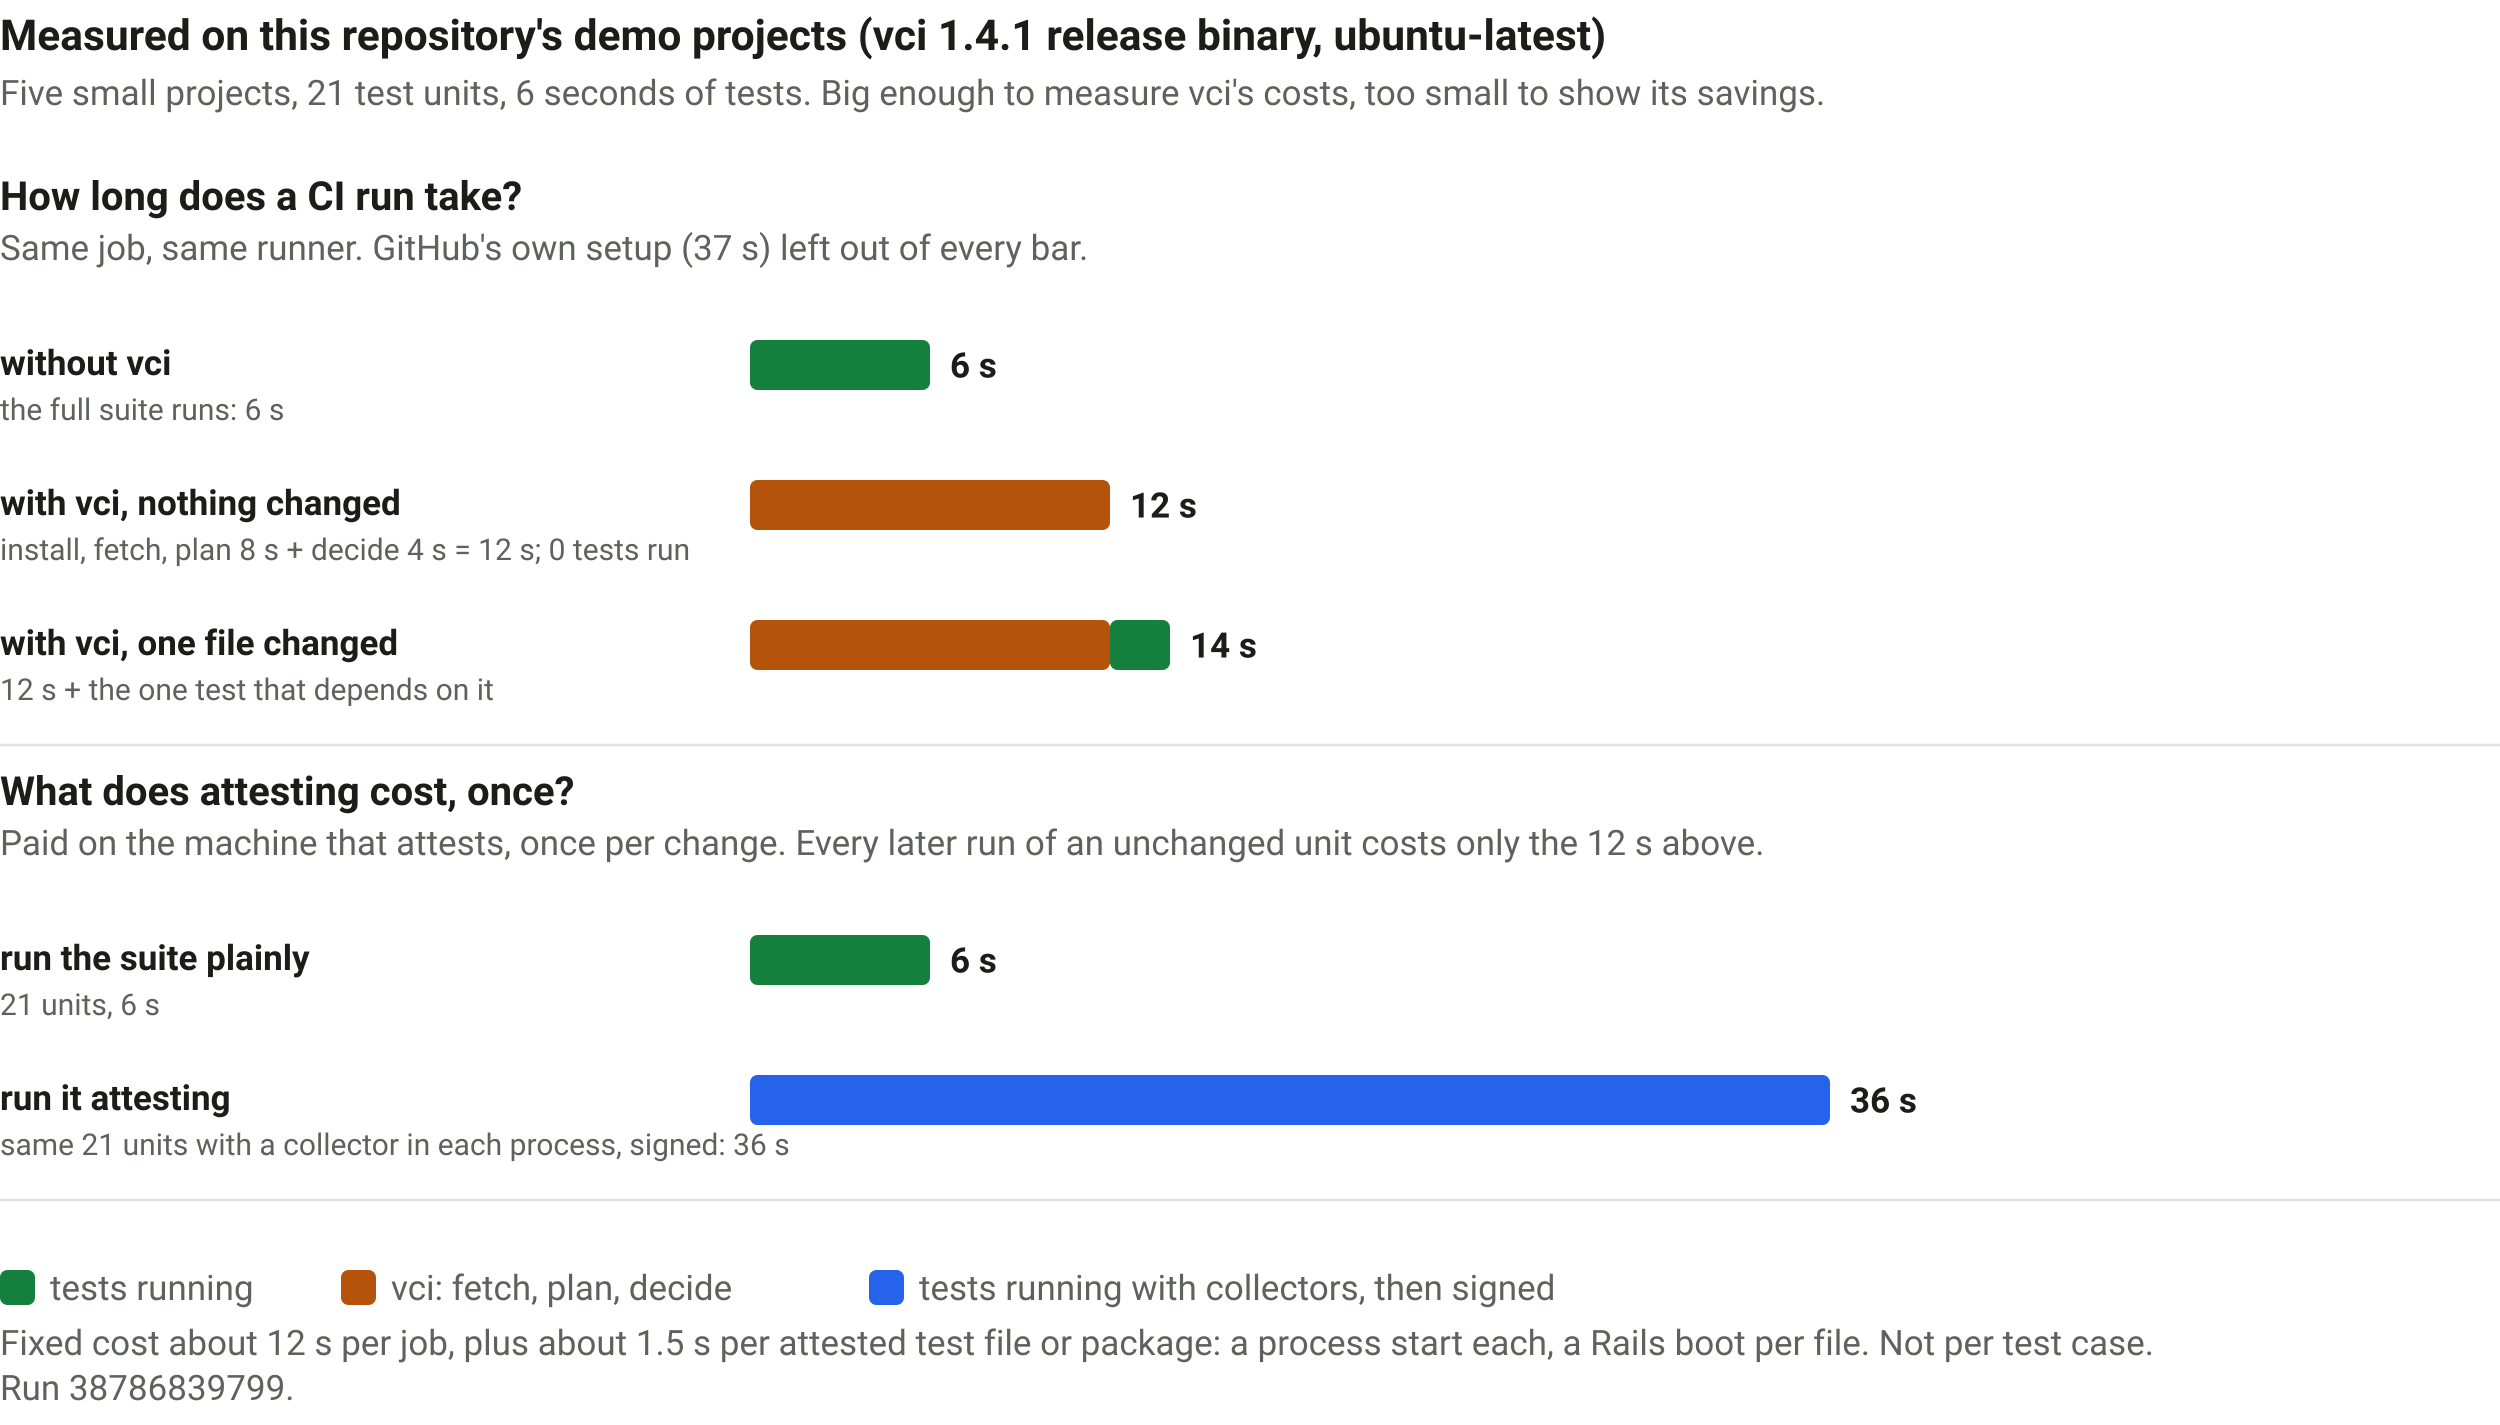
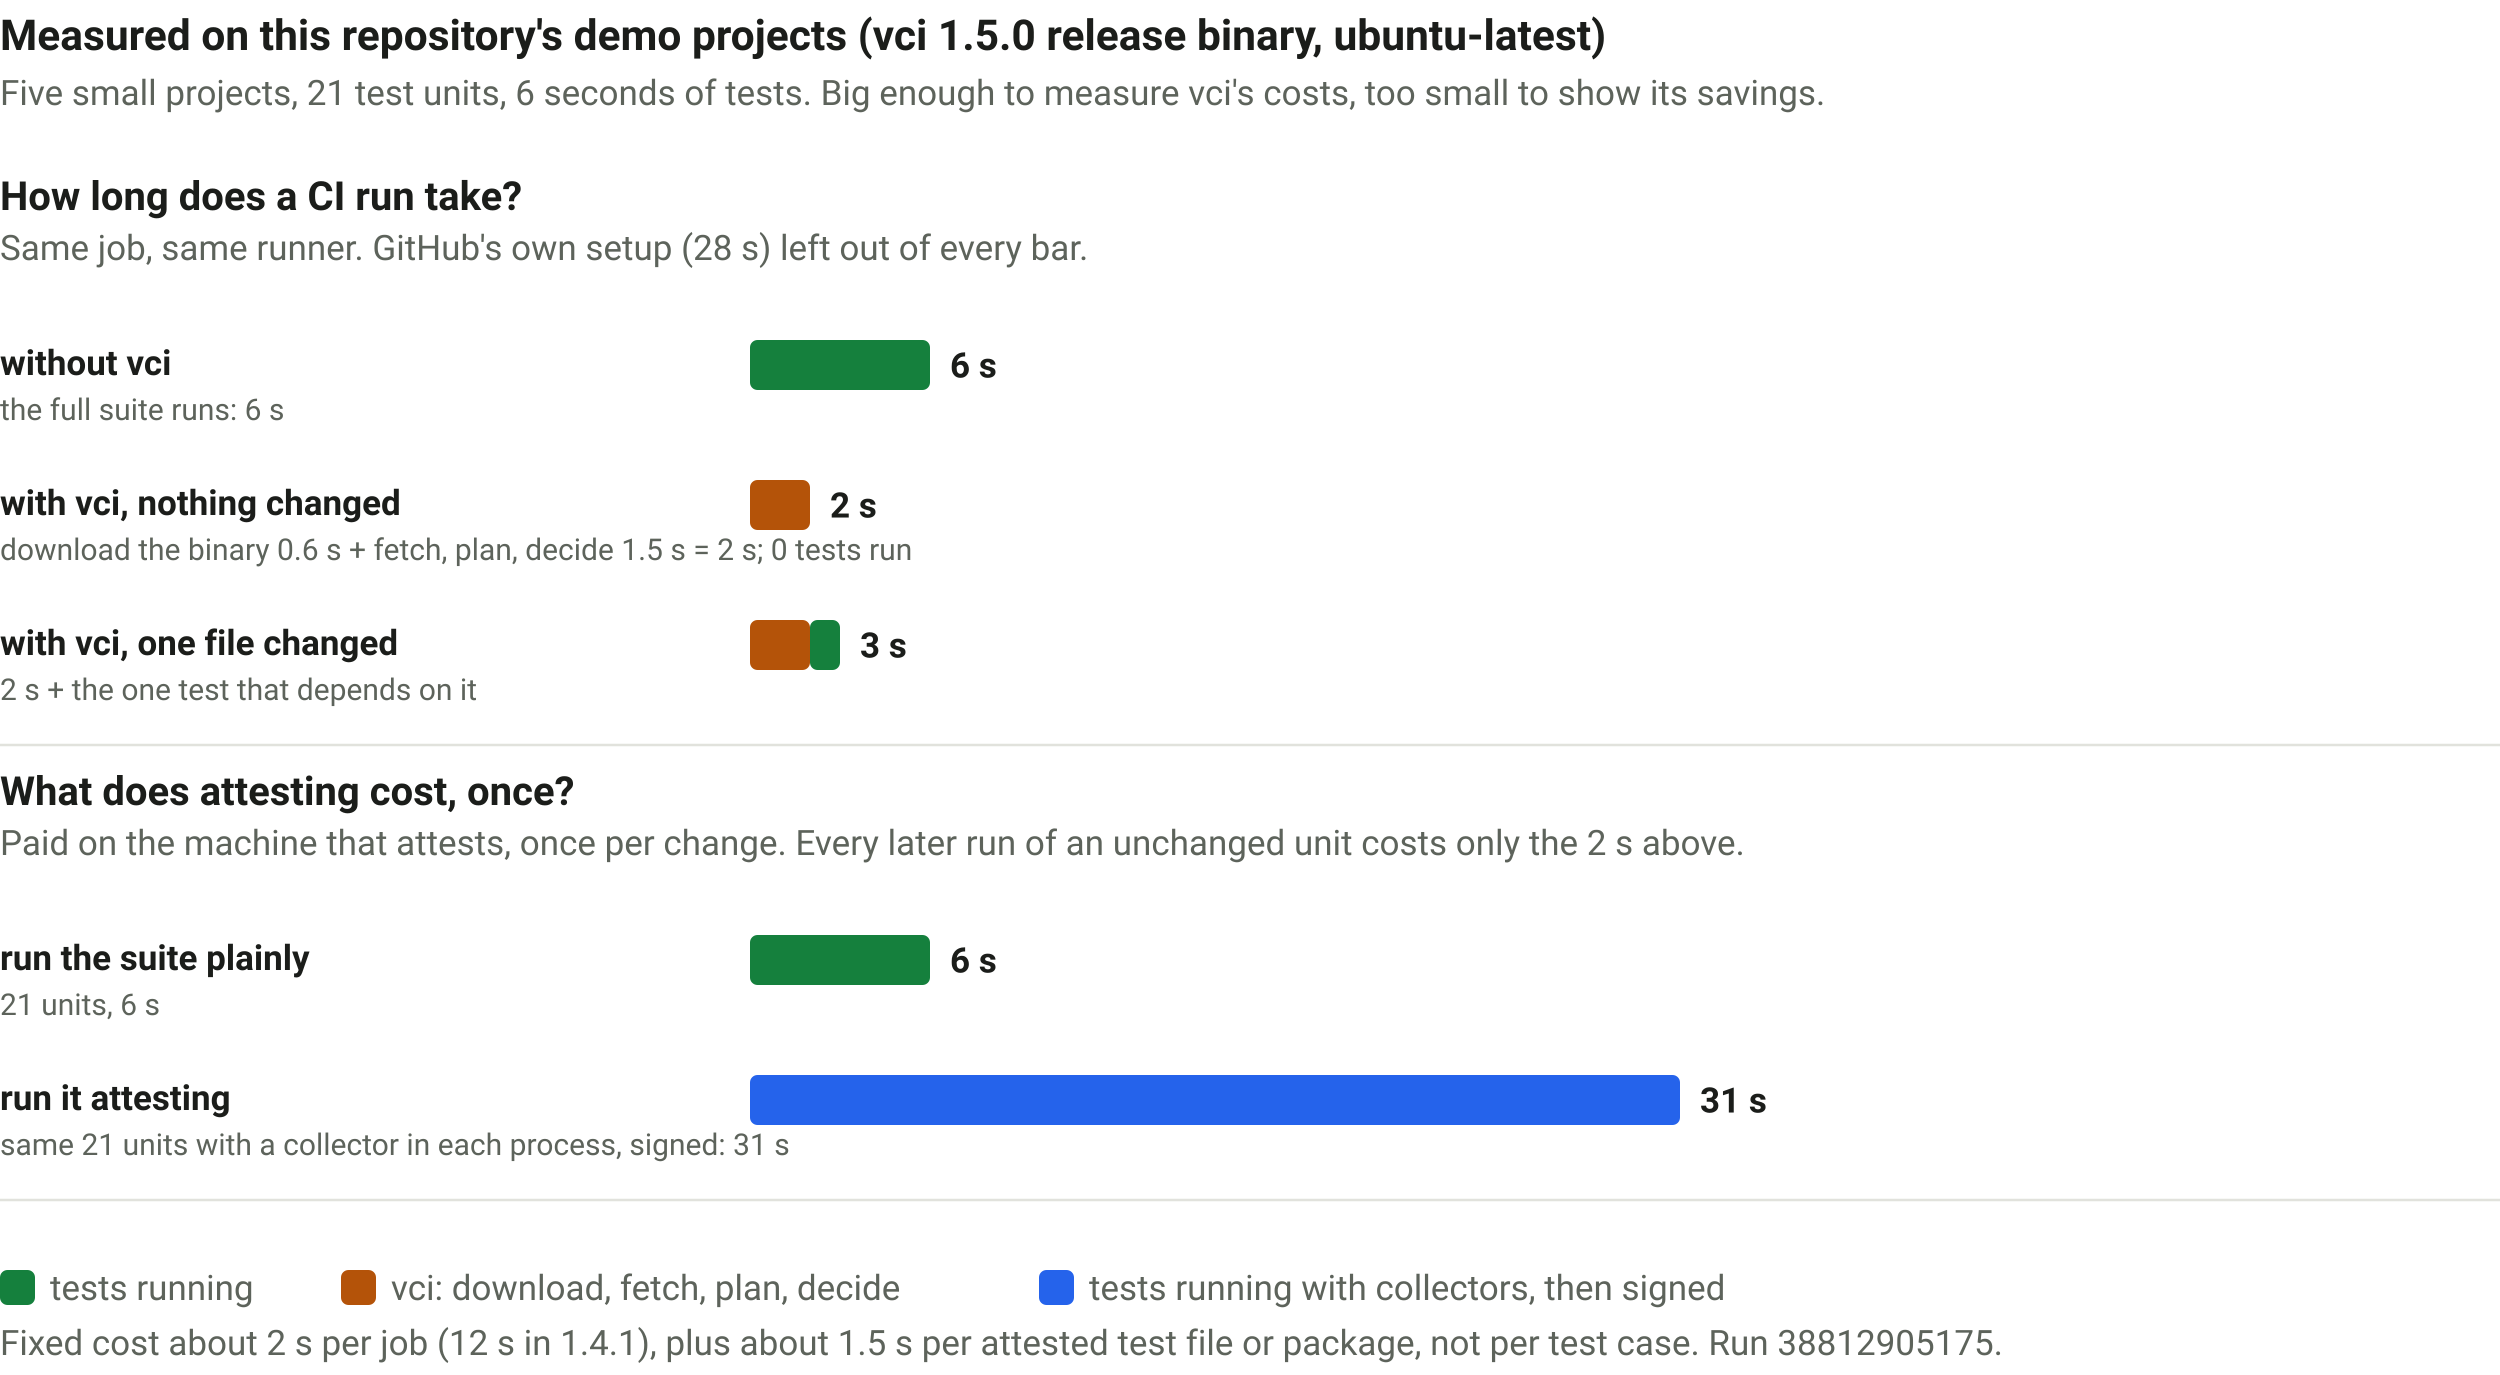
- <svg xmlns="http://www.w3.org/2000/svg" viewBox="0 0 1000 570" font-family="ui-sans-serif, system-ui, -apple-system, Segoe UI, Roboto, sans-serif" font-size="14">
+ <svg xmlns="http://www.w3.org/2000/svg" viewBox="0 0 1000 550" font-family="ui-sans-serif, system-ui, -apple-system, Segoe UI, Roboto, sans-serif" font-size="14">
  <style>.t{fill:#1b1d1a}.m{fill:#5d635b}.plain{fill:#15803d}.ovh{fill:#b45309}.attest{fill:#2563eb}.v{fill:#1b1d1a;font-weight:650}.g{stroke:#e1e2dc}@media (prefers-color-scheme:dark){.t{fill:#e6e9e4}.m{fill:#9aa298}.plain{fill:#4ade80}.ovh{fill:#fbbf63}.attest{fill:#60a5fa}.v{fill:#e6e9e4}.g{stroke:#262b29}}</style>
-   <text class="t" x="0" y="20" font-size="17" font-weight="650">Measured on this repository's demo projects (vci 1.4.1 release binary, ubuntu-latest)</text>
+   <text class="t" x="0" y="20" font-size="17" font-weight="650">Measured on this repository's demo projects (vci 1.5.0 release binary, ubuntu-latest)</text>
  <text class="m" x="0" y="42">Five small projects, 21 test units, 6 seconds of tests. Big enough to measure vci's costs, too small to show its savings.</text>
  <text class="t" x="0" y="84" font-size="16" font-weight="650">How long does a CI run take?</text>
-   <text class="m" x="0" y="104">Same job, same runner. GitHub's own setup (37 s) left out of every bar.</text>
+   <text class="m" x="0" y="104">Same job, same runner. GitHub's own setup (28 s) left out of every bar.</text>
  <text class="t" x="0" y="150" font-weight="600">without vci</text>
  <text class="m" x="0" y="168" font-size="12">the full suite runs: 6 s</text>
  <rect class="plain" x="300.0" y="136" width="72.0" height="20" rx="3" />
  <text class="v" x="380.0" y="151">6 s</text>
  <text class="t" x="0" y="206" font-weight="600">with vci, nothing changed</text>
-   <text class="m" x="0" y="224" font-size="12">install, fetch, plan 8 s + decide 4 s = 12 s; 0 tests run</text>
-   <rect class="ovh" x="300.0" y="192" width="144.0" height="20" rx="3" />
-   <text class="v" x="452.0" y="207">12 s</text>
+   <text class="m" x="0" y="224" font-size="12">download the binary 0.6 s + fetch, plan, decide 1.5 s = 2 s; 0 tests run</text>
+   <rect class="ovh" x="300.0" y="192" width="24.0" height="20" rx="3" />
+   <text class="v" x="332.0" y="207">2 s</text>
  <text class="t" x="0" y="262" font-weight="600">with vci, one file changed</text>
-   <text class="m" x="0" y="280" font-size="12">12 s + the one test that depends on it</text>
-   <rect class="ovh" x="300.0" y="248" width="144.0" height="20" rx="3" />
-   <rect class="plain" x="444.0" y="248" width="24.0" height="20" rx="3" />
-   <text class="v" x="476.0" y="263">14 s</text>
+   <text class="m" x="0" y="280" font-size="12">2 s + the one test that depends on it</text>
+   <rect class="ovh" x="300.0" y="248" width="24.0" height="20" rx="3" />
+   <rect class="plain" x="324.0" y="248" width="12.0" height="20" rx="3" />
+   <text class="v" x="344.0" y="263">3 s</text>
  <line class="g" x1="0" x2="1000" y1="298" y2="298" />
  <text class="t" x="0" y="322" font-size="16" font-weight="650">What does attesting cost, once?</text>
-   <text class="m" x="0" y="342">Paid on the machine that attests, once per change. Every later run of an unchanged unit costs only the 12 s above.</text>
+   <text class="m" x="0" y="342">Paid on the machine that attests, once per change. Every later run of an unchanged unit costs only the 2 s above.</text>
  <text class="t" x="0" y="388" font-weight="600">run the suite plainly</text>
  <text class="m" x="0" y="406" font-size="12">21 units, 6 s</text>
  <rect class="plain" x="300.0" y="374" width="72.0" height="20" rx="3" />
  <text class="v" x="380.0" y="389">6 s</text>
  <text class="t" x="0" y="444" font-weight="600">run it attesting</text>
-   <text class="m" x="0" y="462" font-size="12">same 21 units with a collector in each process, signed: 36 s</text>
-   <rect class="attest" x="300.0" y="430" width="432.0" height="20" rx="3" />
-   <text class="v" x="740.0" y="445">36 s</text>
+   <text class="m" x="0" y="462" font-size="12">same 21 units with a collector in each process, signed: 31 s</text>
+   <rect class="attest" x="300.0" y="430" width="372.0" height="20" rx="3" />
+   <text class="v" x="680.0" y="445">31 s</text>
  <line class="g" x1="0" x2="1000" y1="480" y2="480" />
  <rect class="plain" x="0" y="508" width="14" height="14" rx="3" />
  <text class="m" x="20" y="520">tests running</text>
  <rect class="ovh" x="136.4" y="508" width="14" height="14" rx="3" />
-   <text class="m" x="156.4" y="520">vci: fetch, plan, decide</text>
-   <rect class="attest" x="347.6" y="508" width="14" height="14" rx="3" />
-   <text class="m" x="367.6" y="520">tests running with collectors, then signed</text>
-   <text class="m" x="0" y="542">Fixed cost about 12 s per job, plus about 1.5 s per attested test file or package: a process start each, a Rails boot per file. Not per test case.</text>
-   <text class="m" x="0" y="560">Run 38786839799.</text>
+   <text class="m" x="156.4" y="520">vci: download, fetch, plan, decide</text>
+   <rect class="attest" x="415.6" y="508" width="14" height="14" rx="3" />
+   <text class="m" x="435.6" y="520">tests running with collectors, then signed</text>
+   <text class="m" x="0" y="542">Fixed cost about 2 s per job (12 s in 1.4.1), plus about 1.5 s per attested test file or package, not per test case. Run 38812905175.</text>
</svg>
